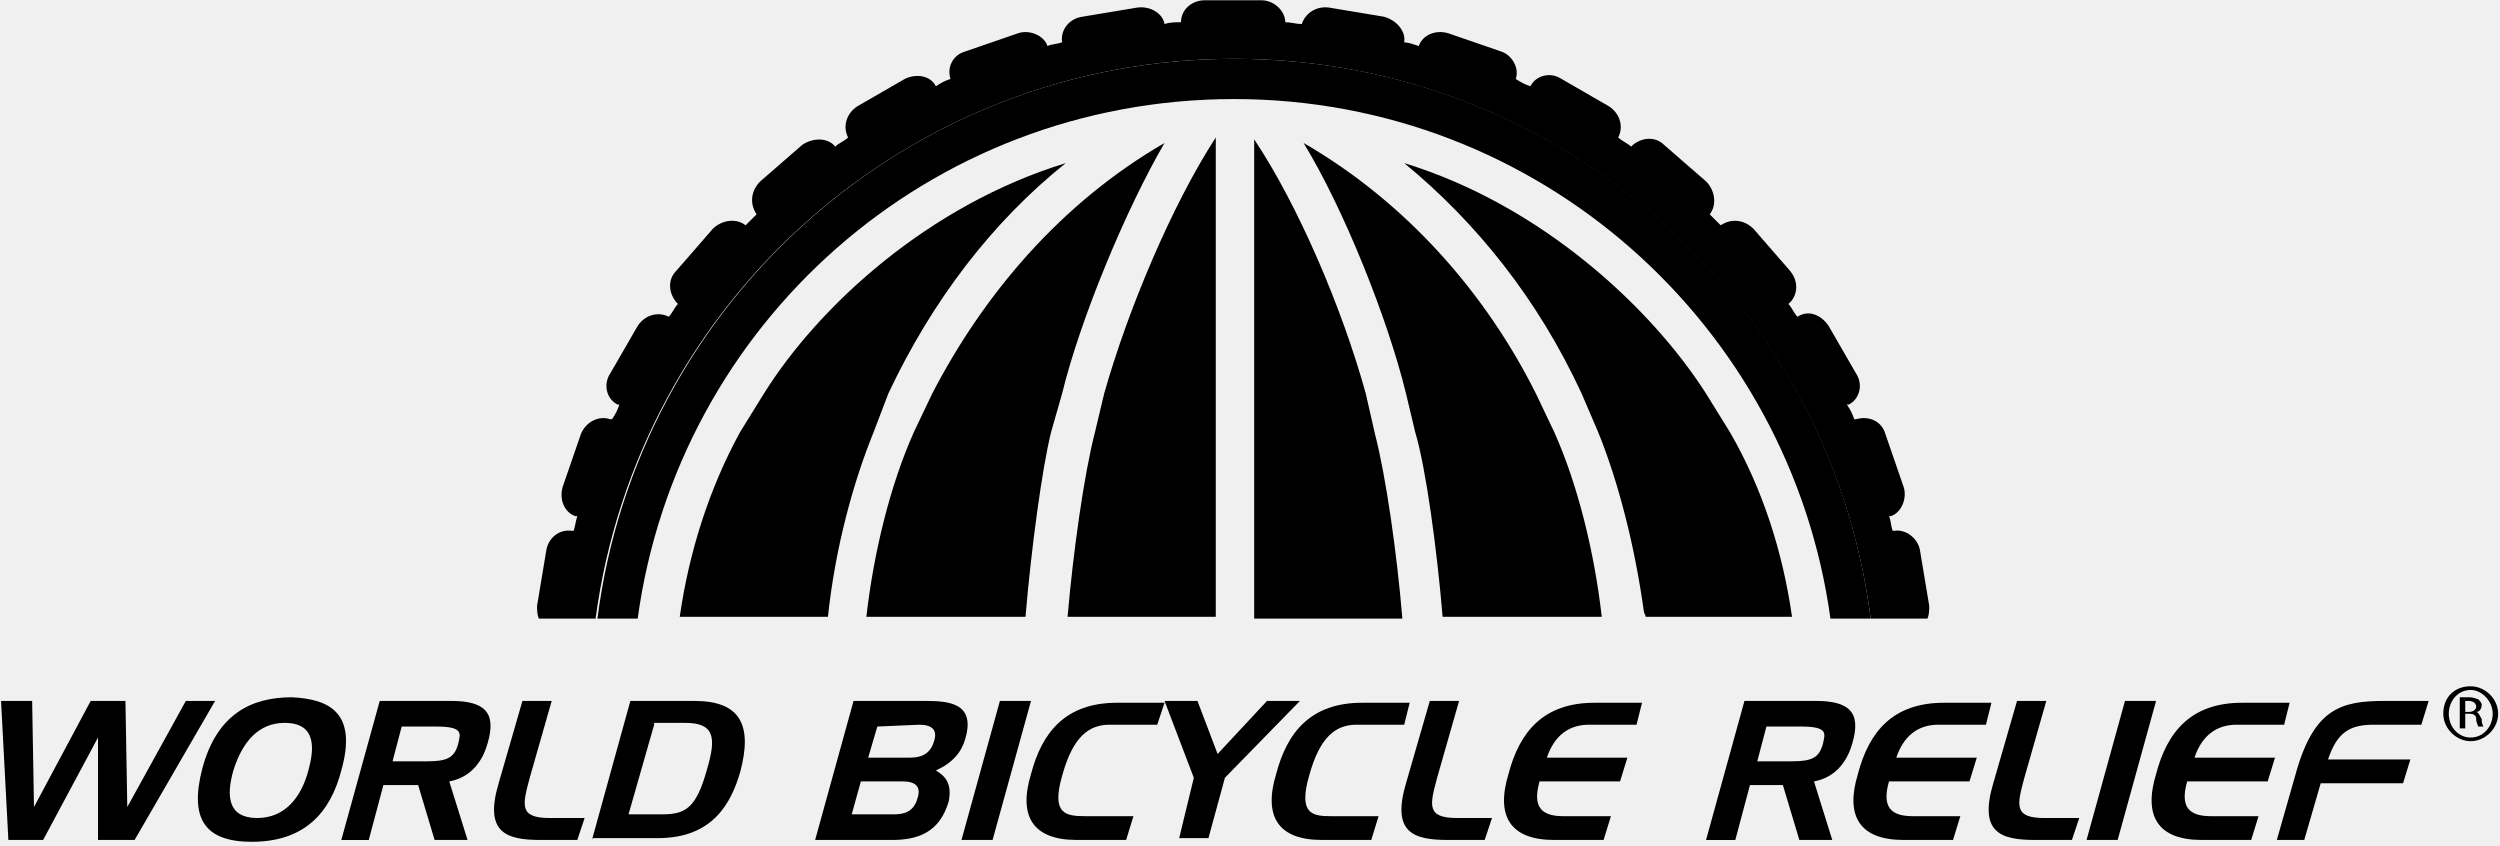
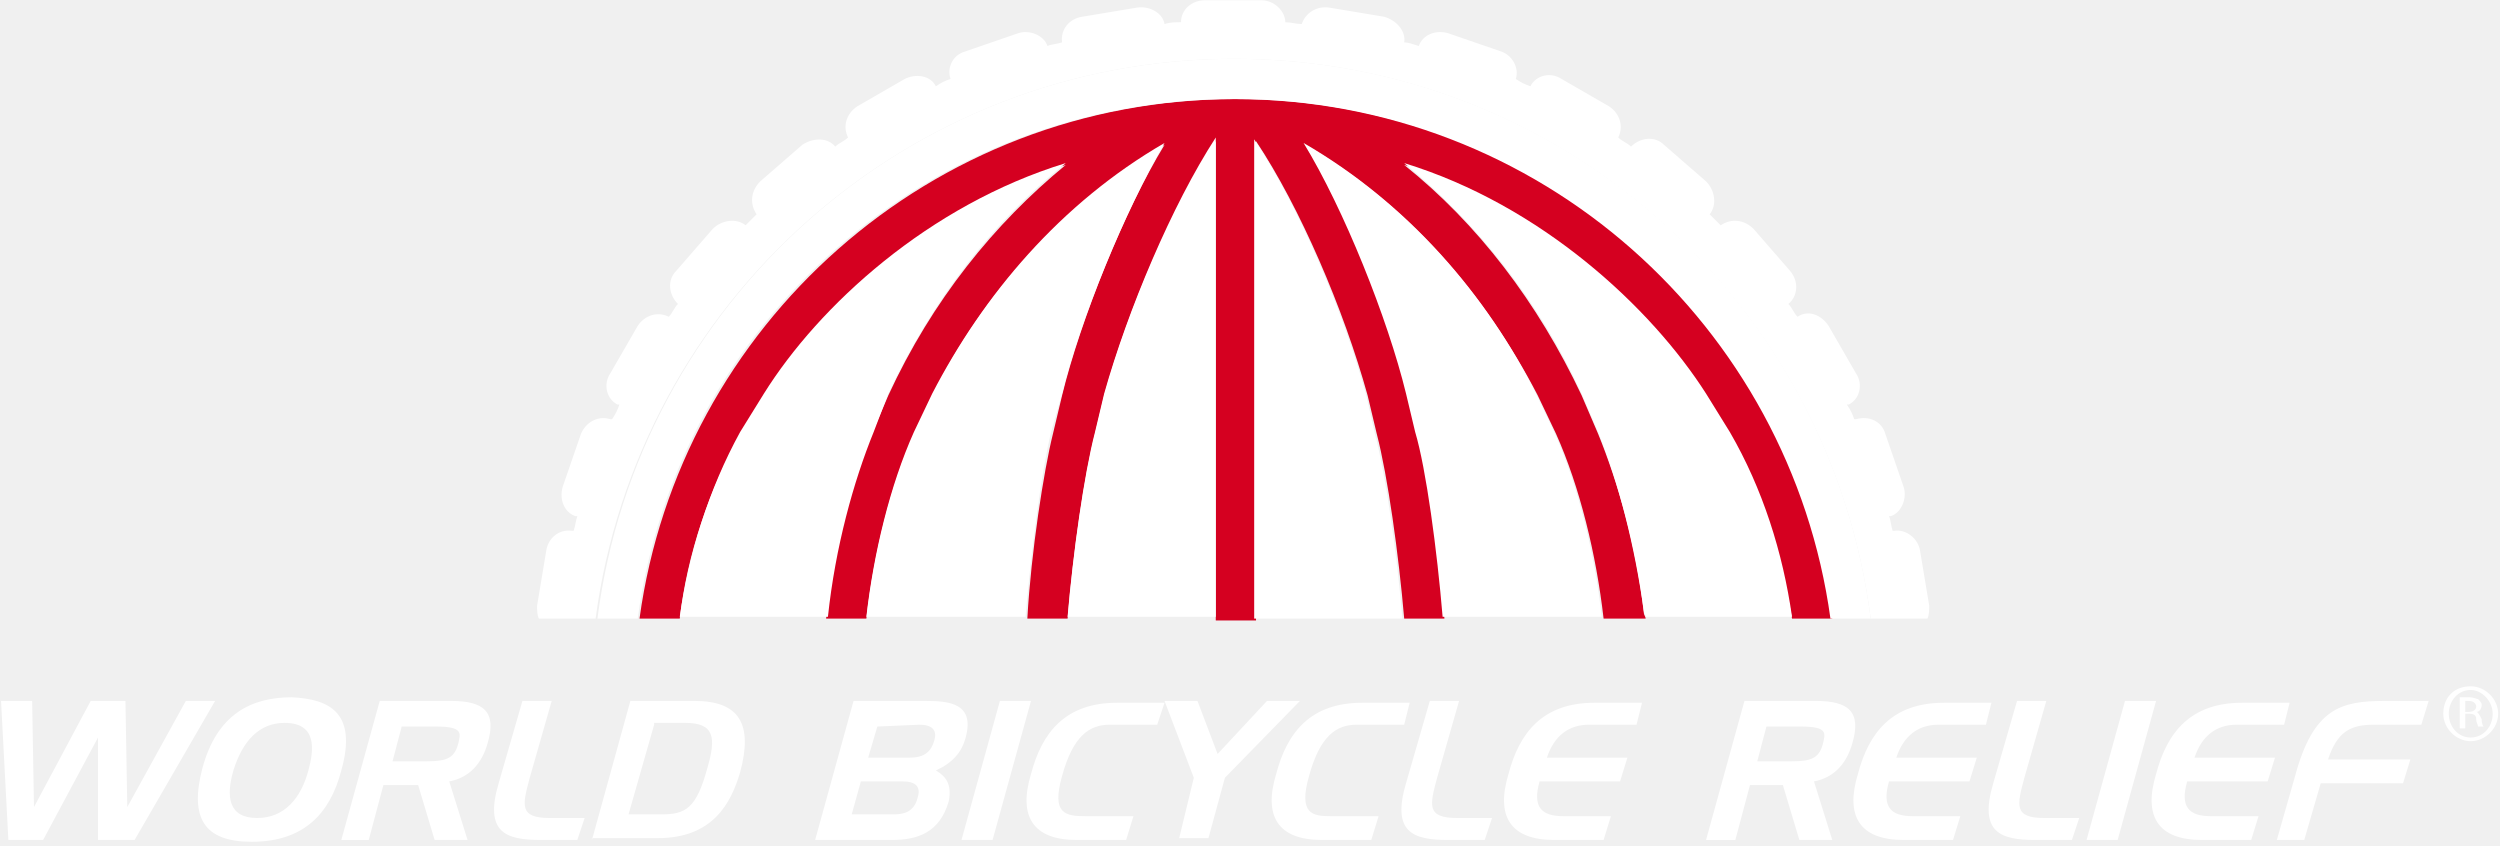
- <svg xmlns="http://www.w3.org/2000/svg" width="399" height="135" viewBox="0 0 399 135">
-   <g transform="translate(-1 -2)" fill="none" fill-rule="evenodd">
+ <svg xmlns="http://www.w3.org/2000/svg" width="399" height="135" viewBox="0 0 399 135" fill="#D50020">
+   <g transform="translate(-1 -2)">
    <path d="M119.124 71.24l3.796-6.13c8.759-13.723 26.277-30.074 48.175-36.789-11.387 9.343-21.314 21.606-28.321 36.788l-2.628 6.132c-3.212 8.175-6.131 18.686-7.3 29.489h6.424c1.168-10.22 3.796-21.022 7.591-29.49l2.92-6.13c7.883-15.767 20.438-30.365 37.08-40-6.423 10.51-13.43 28.029-16.35 40l-1.46 6.13c-1.46 5.84-3.504 18.979-4.087 29.49h6.423c.876-10.511 2.628-22.774 4.38-29.49l1.46-6.13c3.795-13.723 10.802-30.074 17.81-40.584v76.496h6.423V24.526c7.007 10.51 14.014 26.86 17.81 40.583l1.46 6.132c1.752 6.715 3.504 19.27 4.38 29.489h6.423c-.876-10.511-2.628-23.65-4.38-29.49l-1.46-6.13c-2.92-11.971-9.927-29.49-16.35-40 16.642 9.635 28.905 24.233 37.08 40l2.92 6.13c3.796 8.468 6.423 19.27 7.591 29.49h6.716c0-.292-.292-.584-.292-.876-1.168-10.51-4.088-20.73-7.3-28.613l-2.627-6.132c-7.008-14.89-16.643-27.445-28.322-36.788 21.898 6.715 39.417 22.774 48.176 36.788l3.795 6.132c4.964 9.051 8.175 19.27 9.927 29.489h6.424c-6.424-47.007-46.424-82.92-95.183-82.92-48.759 0-88.759 36.205-95.182 82.92h6.423c1.168-10.22 4.672-20.438 9.635-29.49z" />
-     <path d="M197.956 11.387c52.263 0 95.183 39.124 101.606 89.343h9.051c.292-.584.292-1.46.292-2.044l-1.46-8.759c-.292-2.044-2.336-3.504-4.087-3.212h-.292c-.292-.876-.292-1.751-.584-2.335h.292c1.752-.584 2.627-2.92 2.044-4.672l-2.92-8.467c-.584-2.044-2.628-2.92-4.672-2.336h-.292c-.292-.876-.584-1.46-1.168-2.336h.292c1.752-.876 2.336-3.211 1.168-4.963l-4.38-7.591c-1.167-1.752-3.211-2.628-4.963-1.46-.584-.584-.876-1.46-1.46-2.044 1.46-1.168 1.752-3.504.292-5.256l-5.84-6.715c-1.459-1.46-3.503-1.752-5.255-.584l-1.751-1.752c1.167-1.46.876-3.795-.584-5.255l-6.716-5.84c-1.46-1.46-3.795-1.167-5.255.292-.584-.583-1.46-.875-2.044-1.46.876-1.751.292-3.795-1.46-4.963l-7.591-4.38c-1.752-1.167-4.088-.583-4.964 1.168-.875-.292-1.46-.584-2.335-1.167.584-1.752-.584-3.796-2.336-4.38l-8.467-2.92c-2.044-.584-4.088.292-4.672 2.044-.876-.292-1.752-.584-2.336-.584.292-1.752-1.167-3.504-3.211-4.087l-8.76-1.46c-2.043-.292-3.795.876-4.379 2.627-.876 0-1.752-.292-2.628-.292 0-1.751-1.751-3.503-3.795-3.503h-9.051c-2.044 0-3.796 1.46-3.796 3.503-.876 0-1.752 0-2.628.292-.292-1.751-2.335-2.92-4.38-2.627l-8.758 1.46c-2.044.292-3.504 2.043-3.212 4.087-.876.292-1.752.292-2.336.584-.584-1.752-2.92-2.628-4.671-2.044l-8.468 2.92c-2.043.584-2.92 2.628-2.335 4.38-.876.292-1.46.583-2.336 1.167-.876-1.751-3.212-2.043-4.964-1.167l-7.59 4.38c-1.753 1.167-2.337 3.21-1.46 4.963-.585.584-1.46.876-2.044 1.46-1.168-1.46-3.504-1.46-5.256-.293l-6.715 5.84c-1.46 1.46-1.752 3.504-.584 5.255L120 37.956c-1.46-1.168-3.796-.876-5.255.584l-5.84 6.715c-1.46 1.46-1.168 3.796.292 5.256-.584.584-.876 1.46-1.46 2.044-1.752-.876-3.795-.292-4.963 1.46l-4.38 7.59c-1.168 1.753-.584 4.088 1.168 4.964h.292c-.292.876-.584 1.46-1.168 2.336h-.292c-1.752-.584-3.795.292-4.671 2.336l-2.92 8.467c-.584 2.044.292 4.088 2.044 4.672h.292c-.292.875-.292 1.46-.584 2.335h-.292c-2.044-.292-3.796 1.168-4.088 3.212l-1.46 8.76c0 .583 0 1.459.292 2.043h9.051c6.716-50.511 49.927-89.343 101.898-89.343z" fill="#000" fill-rule="nonzero" />
-     <path d="M197.956 11.387c-52.263 0-95.182 39.124-101.606 89.343h6.424c6.423-47.007 46.423-82.92 95.182-82.92 48.76 0 88.76 36.205 95.183 82.92h6.423c-6.423-50.511-49.343-89.343-101.606-89.343z" fill="#000" fill-rule="nonzero" />
-     <path d="M177.226 64.818l-1.46 6.13c-1.751 6.716-3.503 19.271-4.38 29.49h23.65V23.942c-7.007 10.803-14.014 27.445-17.81 40.876zm41.752 0c-3.796-13.723-10.803-30.073-17.81-40.584v76.496h23.65c-.876-10.511-2.628-22.774-4.38-29.49l-1.46-6.422zm27.153 0c-7.883-15.767-20.438-30.365-37.08-40 6.423 10.51 13.43 28.029 16.35 40l1.46 6.13c1.752 5.84 3.504 18.979 4.38 29.49h25.401c-1.168-10.219-3.795-21.022-7.59-29.49l-2.92-6.13z" fill="#000" fill-rule="nonzero" />
-     <path d="M273.285 64.818c-8.76-13.723-26.278-30.073-48.176-36.789 11.387 9.343 21.314 21.606 28.322 36.789l2.627 6.13c3.212 7.884 5.84 18.103 7.3 28.614 0 .292.292.584.292.876h23.357c-1.46-10.219-4.671-20.438-9.927-29.49l-3.795-6.13zm-102.774 0c2.92-11.971 10.219-29.49 16.35-40-16.642 9.635-28.905 24.233-37.08 40l-2.92 6.13c-3.795 8.468-6.423 19.271-7.59 29.49h25.4c.876-10.511 2.628-23.65 4.088-29.49l1.752-6.13z" fill="#000" fill-rule="nonzero" />
-     <path d="M142.774 64.818c7.007-14.891 16.642-27.446 28.32-36.789-21.897 6.716-39.415 22.774-48.174 36.789l-3.796 6.13c-4.963 9.052-8.175 19.271-9.635 29.49h23.65c1.168-11.095 4.087-21.606 7.299-29.49l2.336-6.13z" fill="#000" fill-rule="nonzero" />
-     <path fill="#000" fill-rule="nonzero" d="M2.336 136.058L1.168 113.869 6.131 113.869 6.423 130.803 15.474 113.869 21.022 113.869 21.314 130.803 30.657 113.869 35.328 113.869 22.482 136.058 16.642 136.058 16.642 119.708 7.883 136.058z" />
-     <path d="M55.474 124.964c-1.751 6.715-5.839 11.386-14.306 11.386-7.591 0-9.927-3.795-7.883-11.678 2.335-8.76 7.883-11.387 14.306-11.387 5.84.292 10.511 2.335 7.883 11.679zm-13.43 7.59c4.38 0 7.007-3.21 8.175-7.59.876-3.212 1.46-7.592-3.796-7.592-4.087 0-6.715 2.92-8.175 7.592-1.168 4.087-.876 7.59 3.796 7.59zm13.43 3.504l6.132-22.19h11.387c5.255 0 7.299 1.752 5.84 6.716-.877 3.212-2.92 5.547-6.132 6.131l2.92 9.343h-5.256l-2.628-8.759H62.19l-2.336 8.76h-4.38zm9.635-18.102l-1.46 5.548h5.548c3.212 0 4.38-.584 4.964-2.92.292-1.46.875-2.628-3.504-2.628h-5.548zm28.03 18.102h-5.84c-5.547 0-9.05-1.167-6.715-9.05l3.796-13.14h4.671l-3.504 12.263c-1.167 4.38-1.751 6.424 3.212 6.424h5.548l-1.168 3.503zm2.335 0l6.132-22.19h10.219c7.3 0 9.343 3.796 7.3 11.387-1.46 4.964-4.38 10.511-13.14 10.511h-10.51v.292zm9.927-18.394l-4.087 14.307h5.255c3.796 0 5.548-.876 7.3-7.3 1.46-4.963 1.167-7.299-3.504-7.299h-4.964v.292zm25.694 18.394l6.131-22.19h11.387c3.796 0 8.175.293 6.423 6.132-.583 2.044-2.043 3.796-4.671 4.964 1.46.875 2.628 2.043 2.044 4.963-1.46 4.964-4.964 6.131-9.051 6.131h-12.263zm9.927-18.102l-1.46 4.964h6.715c1.752 0 3.212-.584 3.796-2.628.584-1.752-.292-2.628-2.336-2.628l-6.715.292zm-4.088 14.015h6.716c1.46 0 3.211-.292 3.795-2.628.584-1.752-.292-2.628-2.336-2.628h-6.715l-1.46 5.256z" fill="#000" fill-rule="nonzero" />
-     <path fill="#000" fill-rule="nonzero" d="M165.547 113.869L159.416 136.058 154.453 136.058 160.584 113.869z" />
-     <path d="M185.693 117.664h-7.59c-3.212 0-5.84 1.752-7.592 8.175-1.752 6.132.584 6.424 3.796 6.424h7.59l-1.167 3.795h-7.883c-7.008 0-9.343-3.795-7.3-10.51 1.752-6.716 5.548-11.387 13.723-11.387h7.591l-1.168 3.503z" fill="#000" fill-rule="nonzero" />
-     <path fill="#000" fill-rule="nonzero" d="M191.533 126.131L186.861 113.869 192.117 113.869 195.328 122.336 203.212 113.869 208.467 113.869 196.496 126.131 193.869 135.766 189.197 135.766z" />
-     <path d="M225.11 117.664h-7.592c-3.211 0-5.84 1.752-7.591 8.175-1.752 6.132.584 6.424 3.504 6.424h7.59l-1.167 3.795h-7.883c-7.007 0-9.343-3.795-7.3-10.51 1.752-6.716 5.548-11.387 13.723-11.387h7.591l-.876 3.503zm12.846 18.394h-5.84c-5.547 0-9.05-1.167-6.715-9.05l3.796-13.14h4.672l-3.504 12.263c-1.168 4.38-1.752 6.424 3.212 6.424h5.547l-1.168 3.503zm24.234-18.394h-7.591c-3.212 0-5.548 1.752-6.716 5.256h12.847l-1.168 3.795h-12.847c-1.168 4.088.292 5.548 3.796 5.548h7.591l-1.168 3.795h-7.883c-7.007 0-9.343-3.795-7.3-10.51 1.753-6.716 5.548-11.387 13.723-11.387h7.592l-.876 3.503zm11.095 18.394l6.131-22.19h11.387c5.255 0 7.3 1.752 5.84 6.716-.877 3.212-2.92 5.547-6.132 6.131l2.92 9.343h-5.256l-2.628-8.759h-5.255l-2.336 8.76h-4.671zm9.635-18.102l-1.46 5.548h5.547c3.212 0 4.38-.584 4.964-2.92.292-1.46.876-2.628-3.504-2.628h-5.547zm35.036-.292h-7.591c-3.212 0-5.547 1.752-6.715 5.256h12.846l-1.168 3.795h-12.846c-1.168 4.088.292 5.548 3.795 5.548h7.592l-1.168 3.795h-7.883c-7.008 0-9.344-3.795-7.3-10.51 1.752-6.716 5.548-11.387 13.723-11.387h7.591l-.876 3.503zm13.723 18.394h-5.84c-5.547 0-9.05-1.167-6.715-9.05l3.796-13.14h4.671l-3.503 12.263c-1.168 4.38-1.752 6.424 3.211 6.424h5.548l-1.168 3.503z" fill="#000" fill-rule="nonzero" />
-     <path fill="#000" fill-rule="nonzero" d="M345.109 113.869L338.978 136.058 334.015 136.058 340.146 113.869z" />
-     <path d="M365.547 117.664h-7.59c-3.212 0-5.548 1.752-6.716 5.256h12.847l-1.168 3.795h-12.847c-1.168 4.088.292 5.548 3.796 5.548h7.59l-1.167 3.795h-7.883c-7.008 0-9.343-3.795-7.3-10.51 1.752-6.716 5.548-11.387 13.723-11.387h7.591l-.876 3.503zm-1.167 18.394l2.92-10.219c2.919-10.803 7.299-11.97 14.306-11.97h7.007l-1.168 3.795h-7.591c-3.796 0-5.84 1.168-7.3 5.548h13.14l-1.168 3.795h-13.14l-2.627 9.051h-4.38zm30.948-24.525c2.336 0 4.38 2.044 4.38 4.38 0 2.335-2.044 4.379-4.38 4.379-2.335 0-4.38-2.044-4.38-4.38 0-2.627 1.753-4.38 4.38-4.38zm0 .584c-2.043 0-3.503 1.752-3.503 3.795 0 2.044 1.46 3.796 3.503 3.796 2.044 0 3.504-1.752 3.504-3.796 0-2.043-1.752-3.795-3.504-3.795zm-.875 6.131h-.876v-4.963h1.46c.875 0 1.167.292 1.46.292.291.292.583.584.583.876 0 .583-.292 1.167-.876 1.167.292 0 .584.584.876 1.168 0 .876.292 1.168.292 1.168h-.876c0-.292-.292-.584-.292-1.168s-.292-.876-1.168-.876h-.583v2.336zm0-2.628h.583c.584 0 1.168-.292 1.168-.875 0-.292-.292-.876-1.168-.876h-.583v1.751z" fill="#000" fill-rule="nonzero" />
+     <path d="M197.956 11.387c52.263 0 95.183 39.124 101.606 89.343h9.051c.292-.584.292-1.46.292-2.044l-1.46-8.759c-.292-2.044-2.336-3.504-4.087-3.212h-.292c-.292-.876-.292-1.751-.584-2.335h.292c1.752-.584 2.627-2.92 2.044-4.672l-2.92-8.467c-.584-2.044-2.628-2.92-4.672-2.336h-.292c-.292-.876-.584-1.46-1.168-2.336h.292c1.752-.876 2.336-3.211 1.168-4.963l-4.38-7.591c-1.167-1.752-3.211-2.628-4.963-1.46-.584-.584-.876-1.46-1.46-2.044 1.46-1.168 1.752-3.504.292-5.256l-5.84-6.715c-1.459-1.46-3.503-1.752-5.255-.584l-1.751-1.752c1.167-1.46.876-3.795-.584-5.255l-6.716-5.84c-1.46-1.46-3.795-1.167-5.255.292-.584-.583-1.46-.875-2.044-1.46.876-1.751.292-3.795-1.46-4.963l-7.591-4.38c-1.752-1.167-4.088-.583-4.964 1.168-.875-.292-1.46-.584-2.335-1.167.584-1.752-.584-3.796-2.336-4.38l-8.467-2.92c-2.044-.584-4.088.292-4.672 2.044-.876-.292-1.752-.584-2.336-.584.292-1.752-1.167-3.504-3.211-4.087l-8.76-1.46c-2.043-.292-3.795.876-4.379 2.627-.876 0-1.752-.292-2.628-.292 0-1.751-1.751-3.503-3.795-3.503h-9.051c-2.044 0-3.796 1.46-3.796 3.503-.876 0-1.752 0-2.628.292-.292-1.751-2.335-2.92-4.38-2.627l-8.758 1.46c-2.044.292-3.504 2.043-3.212 4.087-.876.292-1.752.292-2.336.584-.584-1.752-2.92-2.628-4.671-2.044l-8.468 2.92c-2.043.584-2.92 2.628-2.335 4.38-.876.292-1.46.583-2.336 1.167-.876-1.751-3.212-2.043-4.964-1.167l-7.59 4.38c-1.753 1.167-2.337 3.21-1.46 4.963-.585.584-1.46.876-2.044 1.46-1.168-1.46-3.504-1.46-5.256-.293l-6.715 5.84c-1.46 1.46-1.752 3.504-.584 5.255L120 37.956c-1.46-1.168-3.796-.876-5.255.584l-5.84 6.715c-1.46 1.46-1.168 3.796.292 5.256-.584.584-.876 1.46-1.46 2.044-1.752-.876-3.795-.292-4.963 1.46l-4.38 7.59c-1.168 1.753-.584 4.088 1.168 4.964h.292c-.292.876-.584 1.46-1.168 2.336h-.292c-1.752-.584-3.795.292-4.671 2.336l-2.92 8.467c-.584 2.044.292 4.088 2.044 4.672h.292c-.292.875-.292 1.46-.584 2.335h-.292c-2.044-.292-3.796 1.168-4.088 3.212l-1.46 8.76c0 .583 0 1.459.292 2.043h9.051c6.716-50.511 49.927-89.343 101.898-89.343z" fill="#fff" fill-rule="nonzero" />
+     <path d="M197.956 11.387c-52.263 0-95.182 39.124-101.606 89.343h6.424c6.423-47.007 46.423-82.92 95.182-82.92 48.76 0 88.76 36.205 95.183 82.92h6.423c-6.423-50.511-49.343-89.343-101.606-89.343z" fill="#fff" fill-rule="nonzero" />
+     <path d="M177.226 64.818l-1.46 6.13c-1.751 6.716-3.503 19.271-4.38 29.49h23.65V23.942c-7.007 10.803-14.014 27.445-17.81 40.876zm41.752 0c-3.796-13.723-10.803-30.073-17.81-40.584v76.496h23.65c-.876-10.511-2.628-22.774-4.38-29.49l-1.46-6.422zm27.153 0c-7.883-15.767-20.438-30.365-37.08-40 6.423 10.51 13.43 28.029 16.35 40l1.46 6.13c1.752 5.84 3.504 18.979 4.38 29.49h25.401c-1.168-10.219-3.795-21.022-7.59-29.49l-2.92-6.13z" fill="#fff" fill-rule="nonzero" />
+     <path d="M273.285 64.818c-8.76-13.723-26.278-30.073-48.176-36.789 11.387 9.343 21.314 21.606 28.322 36.789l2.627 6.13c3.212 7.884 5.84 18.103 7.3 28.614 0 .292.292.584.292.876h23.357c-1.46-10.219-4.671-20.438-9.927-29.49l-3.795-6.13zm-102.774 0c2.92-11.971 10.219-29.49 16.35-40-16.642 9.635-28.905 24.233-37.08 40l-2.92 6.13c-3.795 8.468-6.423 19.271-7.59 29.49h25.4c.876-10.511 2.628-23.65 4.088-29.49l1.752-6.13z" fill="#fff" fill-rule="nonzero" />
+     <path d="M142.774 64.818c7.007-14.891 16.642-27.446 28.32-36.789-21.897 6.716-39.415 22.774-48.174 36.789l-3.796 6.13c-4.963 9.052-8.175 19.271-9.635 29.49h23.65c1.168-11.095 4.087-21.606 7.299-29.49l2.336-6.13z" fill="#fff" fill-rule="nonzero" />
+     <path fill="#fff" fill-rule="nonzero" d="M2.336 136.058L1.168 113.869 6.131 113.869 6.423 130.803 15.474 113.869 21.022 113.869 21.314 130.803 30.657 113.869 35.328 113.869 22.482 136.058 16.642 136.058 16.642 119.708 7.883 136.058z" />
+     <path d="M55.474 124.964c-1.751 6.715-5.839 11.386-14.306 11.386-7.591 0-9.927-3.795-7.883-11.678 2.335-8.76 7.883-11.387 14.306-11.387 5.84.292 10.511 2.335 7.883 11.679zm-13.43 7.59c4.38 0 7.007-3.21 8.175-7.59.876-3.212 1.46-7.592-3.796-7.592-4.087 0-6.715 2.92-8.175 7.592-1.168 4.087-.876 7.59 3.796 7.59zm13.43 3.504l6.132-22.19h11.387c5.255 0 7.299 1.752 5.84 6.716-.877 3.212-2.92 5.547-6.132 6.131l2.92 9.343h-5.256l-2.628-8.759H62.19l-2.336 8.76h-4.38zm9.635-18.102l-1.46 5.548h5.548c3.212 0 4.38-.584 4.964-2.92.292-1.46.875-2.628-3.504-2.628h-5.548zm28.03 18.102h-5.84c-5.547 0-9.05-1.167-6.715-9.05l3.796-13.14h4.671l-3.504 12.263c-1.167 4.38-1.751 6.424 3.212 6.424h5.548l-1.168 3.503zm2.335 0l6.132-22.19h10.219c7.3 0 9.343 3.796 7.3 11.387-1.46 4.964-4.38 10.511-13.14 10.511h-10.51v.292zm9.927-18.394l-4.087 14.307h5.255c3.796 0 5.548-.876 7.3-7.3 1.46-4.963 1.167-7.299-3.504-7.299h-4.964v.292zm25.694 18.394l6.131-22.19h11.387c3.796 0 8.175.293 6.423 6.132-.583 2.044-2.043 3.796-4.671 4.964 1.46.875 2.628 2.043 2.044 4.963-1.46 4.964-4.964 6.131-9.051 6.131h-12.263zm9.927-18.102l-1.46 4.964h6.715c1.752 0 3.212-.584 3.796-2.628.584-1.752-.292-2.628-2.336-2.628l-6.715.292zm-4.088 14.015h6.716c1.46 0 3.211-.292 3.795-2.628.584-1.752-.292-2.628-2.336-2.628h-6.715l-1.46 5.256z" fill="#fff" fill-rule="nonzero" />
+     <path fill="#fff" fill-rule="nonzero" d="M165.547 113.869L159.416 136.058 154.453 136.058 160.584 113.869z" />
+     <path d="M185.693 117.664h-7.59c-3.212 0-5.84 1.752-7.592 8.175-1.752 6.132.584 6.424 3.796 6.424h7.59l-1.167 3.795h-7.883c-7.008 0-9.343-3.795-7.3-10.51 1.752-6.716 5.548-11.387 13.723-11.387h7.591l-1.168 3.503z" fill="#fff" fill-rule="nonzero" />
+     <path fill="#fff" fill-rule="nonzero" d="M191.533 126.131L186.861 113.869 192.117 113.869 195.328 122.336 203.212 113.869 208.467 113.869 196.496 126.131 193.869 135.766 189.197 135.766z" />
+     <path d="M225.11 117.664h-7.592c-3.211 0-5.84 1.752-7.591 8.175-1.752 6.132.584 6.424 3.504 6.424h7.59l-1.167 3.795h-7.883c-7.007 0-9.343-3.795-7.3-10.51 1.752-6.716 5.548-11.387 13.723-11.387h7.591l-.876 3.503zm12.846 18.394h-5.84c-5.547 0-9.05-1.167-6.715-9.05l3.796-13.14h4.672l-3.504 12.263c-1.168 4.38-1.752 6.424 3.212 6.424h5.547l-1.168 3.503zm24.234-18.394h-7.591c-3.212 0-5.548 1.752-6.716 5.256h12.847l-1.168 3.795h-12.847c-1.168 4.088.292 5.548 3.796 5.548h7.591l-1.168 3.795h-7.883c-7.007 0-9.343-3.795-7.3-10.51 1.753-6.716 5.548-11.387 13.723-11.387h7.592l-.876 3.503zm11.095 18.394l6.131-22.19h11.387c5.255 0 7.3 1.752 5.84 6.716-.877 3.212-2.92 5.547-6.132 6.131l2.92 9.343h-5.256l-2.628-8.759h-5.255l-2.336 8.76h-4.671zm9.635-18.102l-1.46 5.548h5.547c3.212 0 4.38-.584 4.964-2.92.292-1.46.876-2.628-3.504-2.628h-5.547zm35.036-.292h-7.591c-3.212 0-5.547 1.752-6.715 5.256h12.846l-1.168 3.795h-12.846c-1.168 4.088.292 5.548 3.795 5.548h7.592l-1.168 3.795h-7.883c-7.008 0-9.344-3.795-7.3-10.51 1.752-6.716 5.548-11.387 13.723-11.387h7.591l-.876 3.503zm13.723 18.394h-5.84c-5.547 0-9.05-1.167-6.715-9.05l3.796-13.14h4.671l-3.503 12.263c-1.168 4.38-1.752 6.424 3.211 6.424h5.548l-1.168 3.503z" fill="#fff" fill-rule="nonzero" />
+     <path fill="#fff" fill-rule="nonzero" d="M345.109 113.869L338.978 136.058 334.015 136.058 340.146 113.869z" />
+     <path d="M365.547 117.664h-7.59c-3.212 0-5.548 1.752-6.716 5.256h12.847l-1.168 3.795h-12.847c-1.168 4.088.292 5.548 3.796 5.548h7.59l-1.167 3.795h-7.883c-7.008 0-9.343-3.795-7.3-10.51 1.752-6.716 5.548-11.387 13.723-11.387h7.591l-.876 3.503zm-1.167 18.394l2.92-10.219c2.919-10.803 7.299-11.97 14.306-11.97h7.007l-1.168 3.795h-7.591c-3.796 0-5.84 1.168-7.3 5.548h13.14l-1.168 3.795h-13.14l-2.627 9.051h-4.38zm30.948-24.525c2.336 0 4.38 2.044 4.38 4.38 0 2.335-2.044 4.379-4.38 4.379-2.335 0-4.38-2.044-4.38-4.38 0-2.627 1.753-4.38 4.38-4.38zm0 .584c-2.043 0-3.503 1.752-3.503 3.795 0 2.044 1.46 3.796 3.503 3.796 2.044 0 3.504-1.752 3.504-3.796 0-2.043-1.752-3.795-3.504-3.795zm-.875 6.131h-.876v-4.963h1.46c.875 0 1.167.292 1.46.292.291.292.583.584.583.876 0 .583-.292 1.167-.876 1.167.292 0 .584.584.876 1.168 0 .876.292 1.168.292 1.168h-.876c0-.292-.292-.584-.292-1.168s-.292-.876-1.168-.876h-.583v2.336zm0-2.628h.583c.584 0 1.168-.292 1.168-.875 0-.292-.292-.876-1.168-.876h-.583v1.751z" fill="#fff" fill-rule="nonzero" />
  </g>
</svg>
